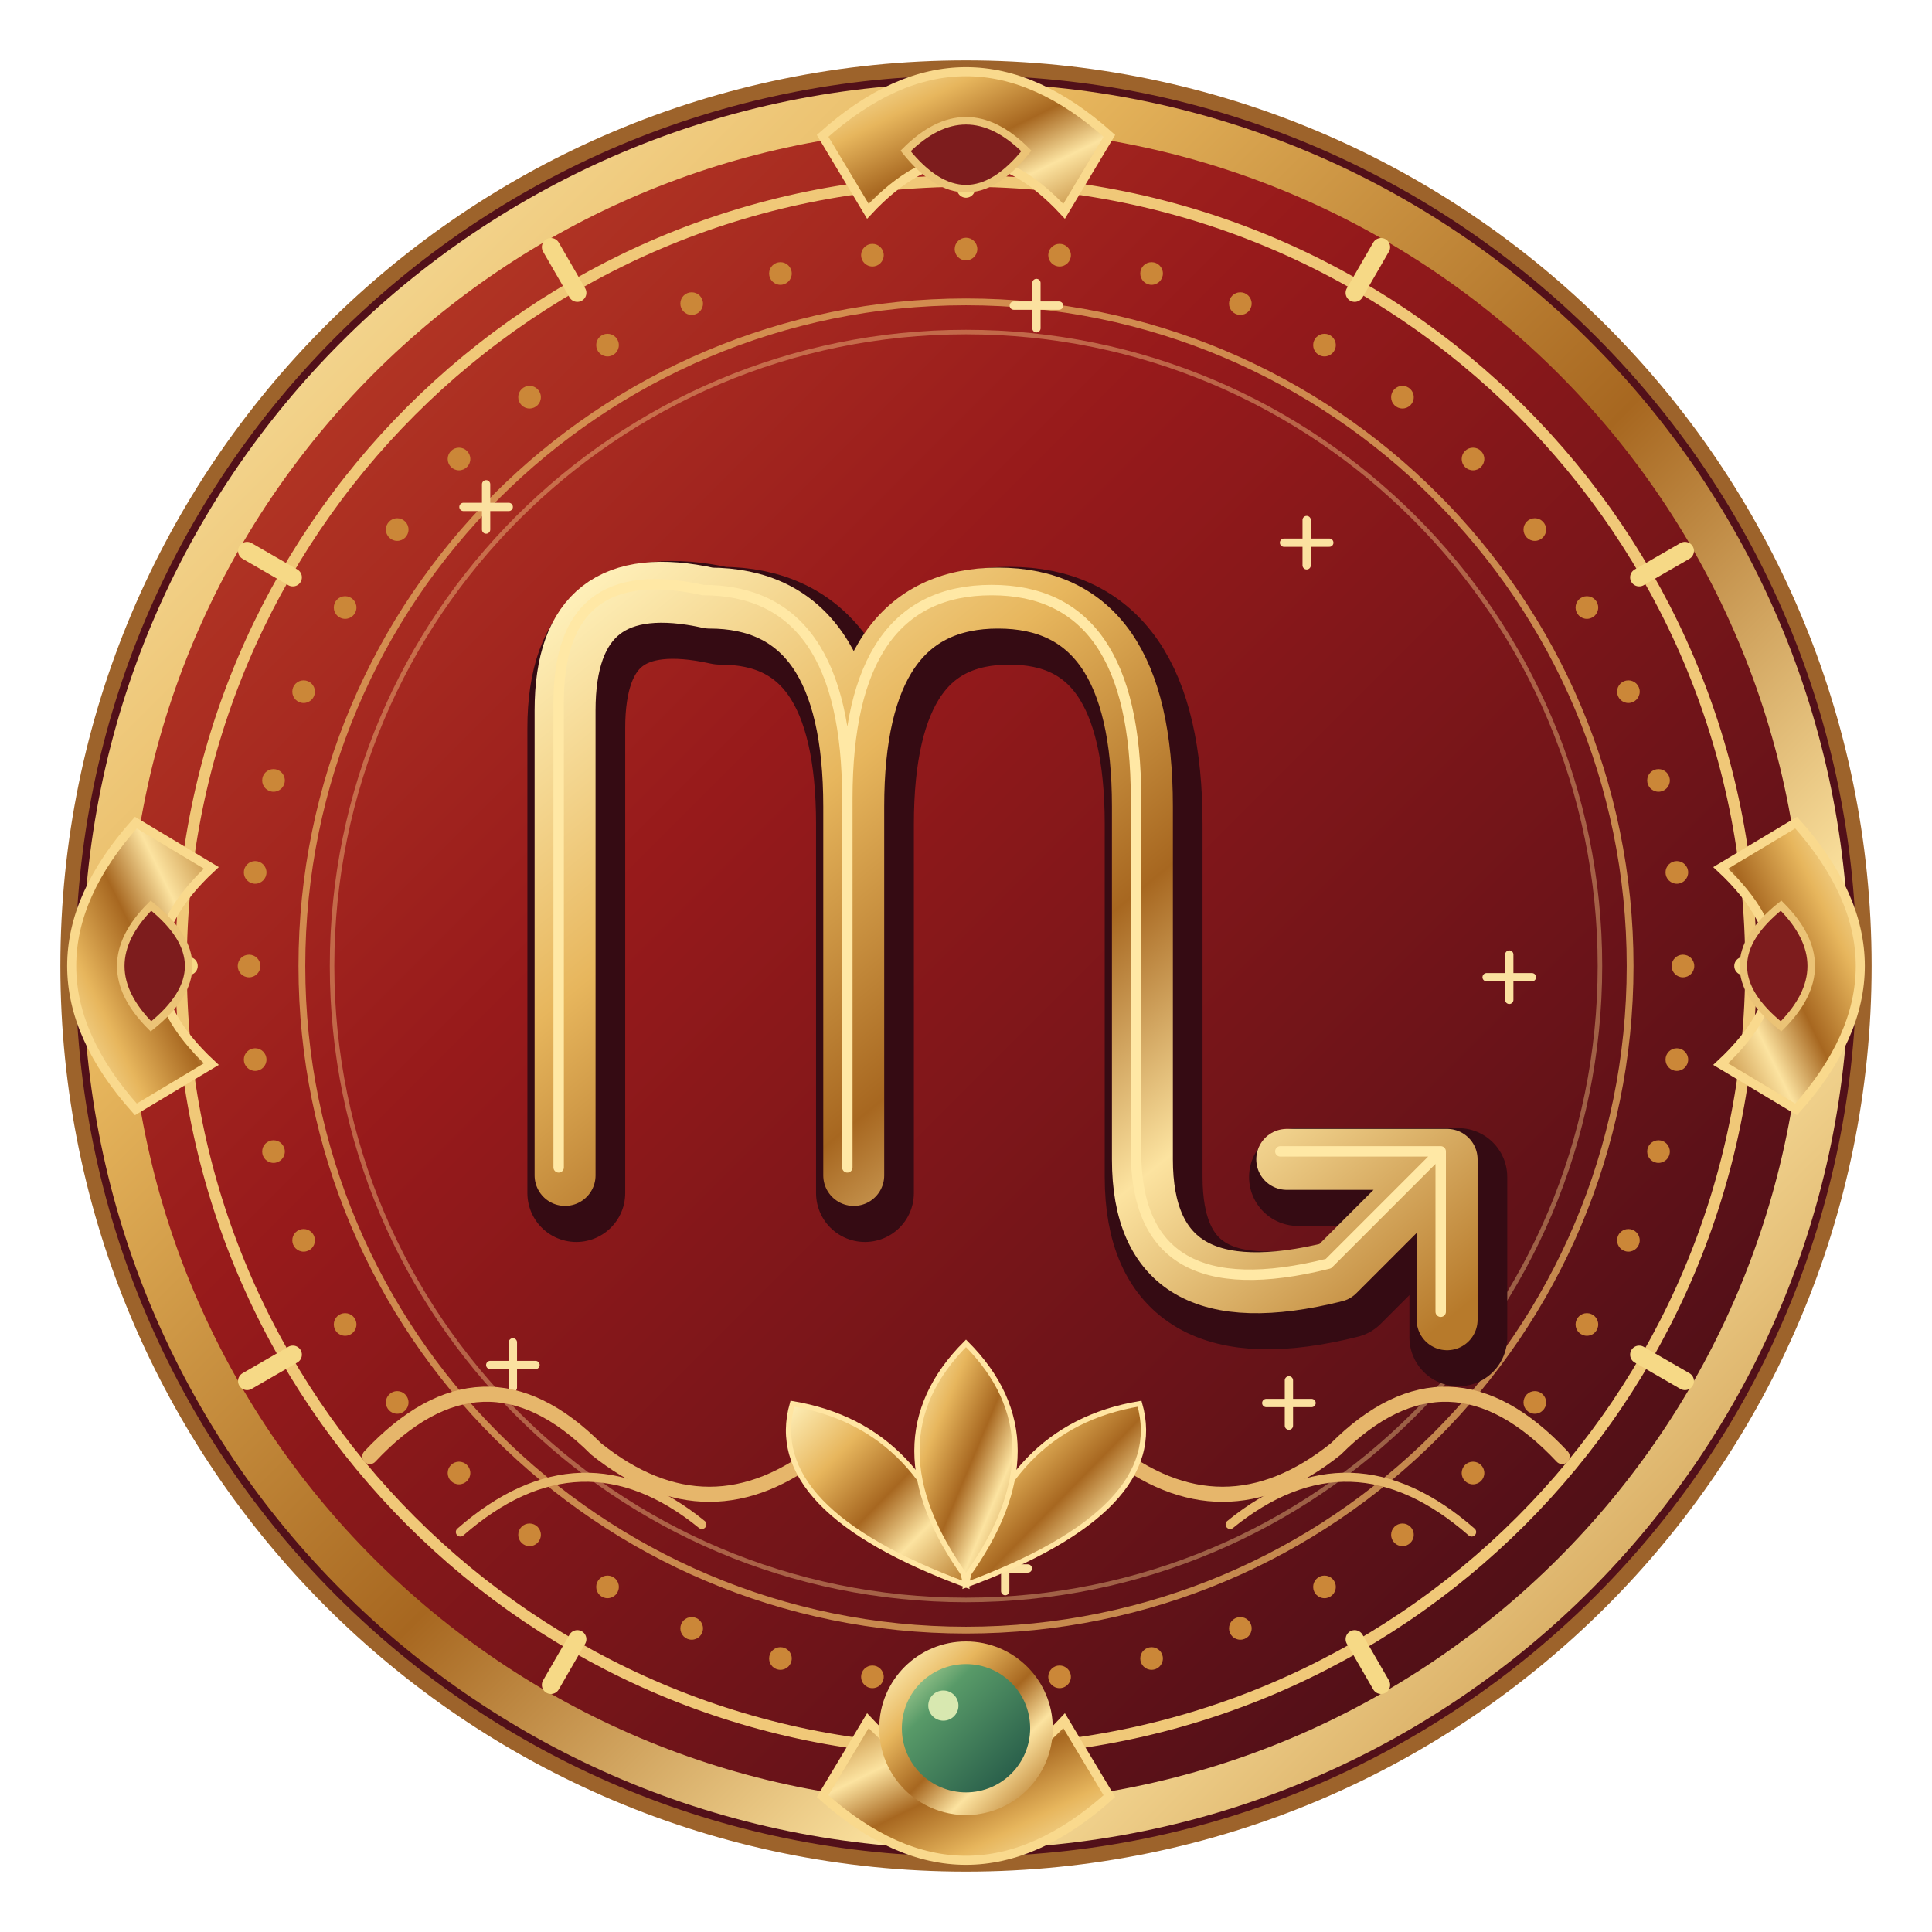
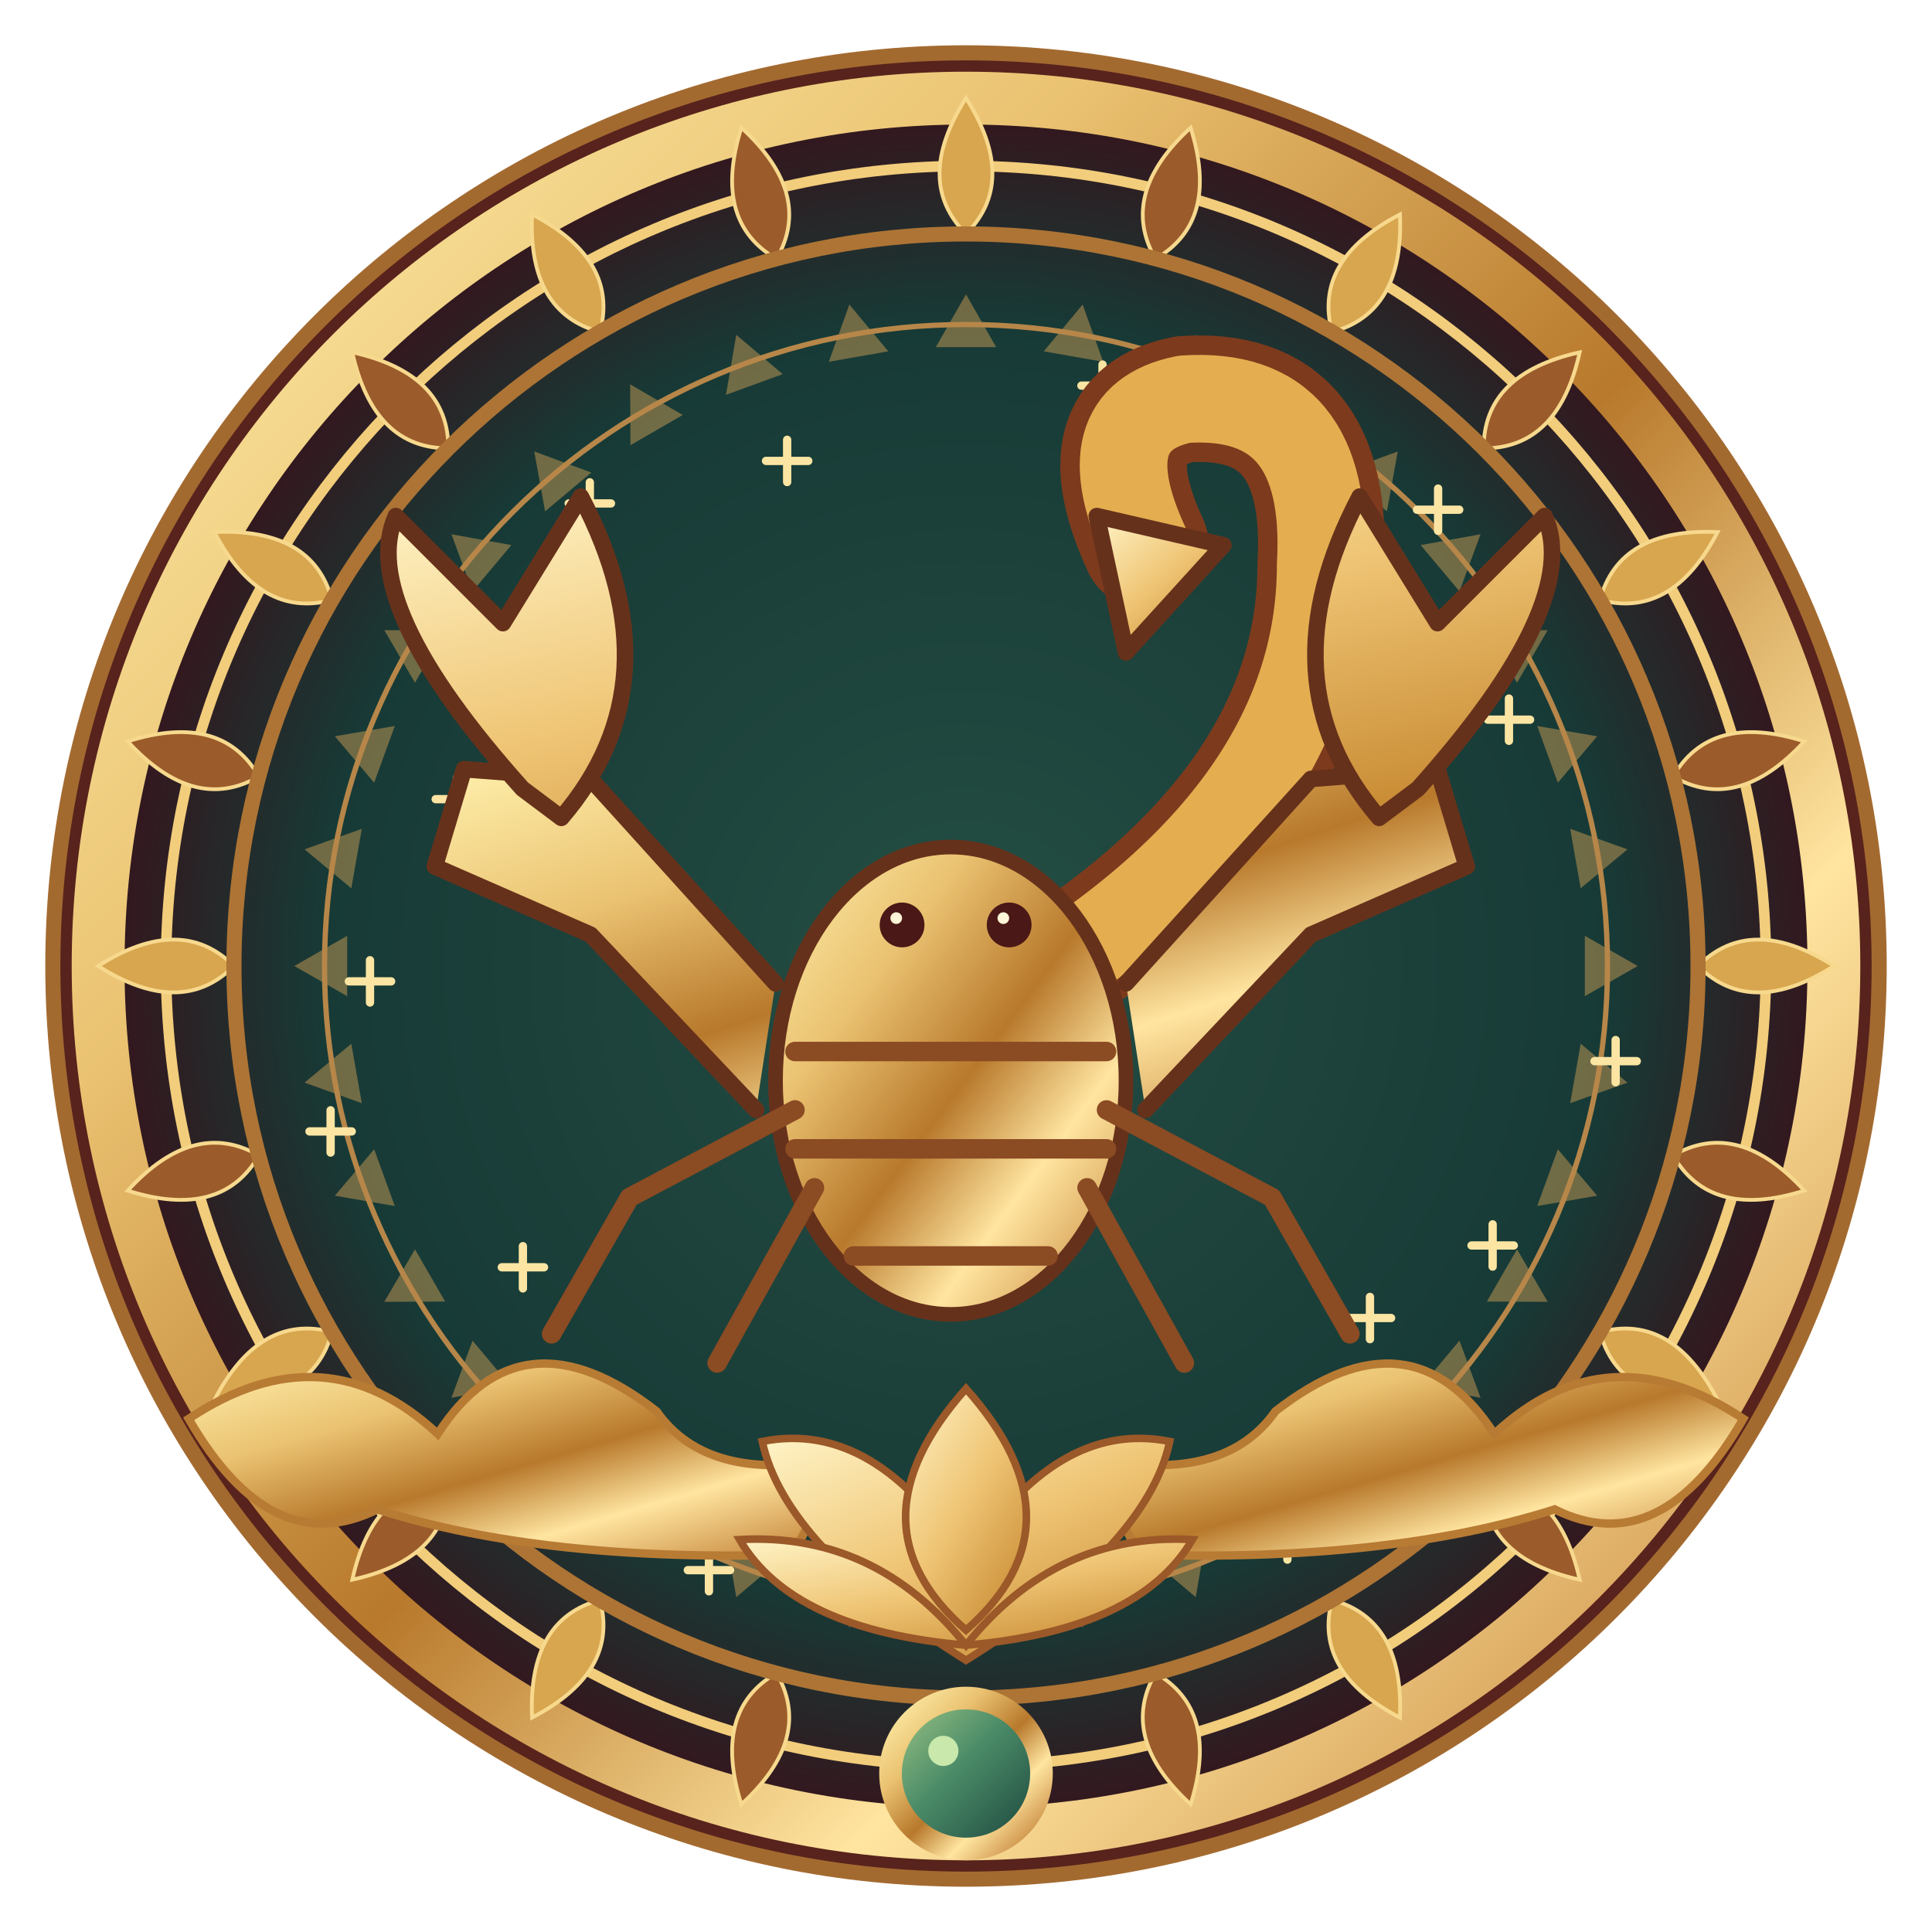
- <svg xmlns="http://www.w3.org/2000/svg" width="256" height="256" viewBox="0 0 256 256">
+ <svg xmlns="http://www.w3.org/2000/svg" viewBox="0 0 256 256" width="256" height="256">
  <defs>
-     <linearGradient id="red" x1="0" y1="0" x2="1" y2="1">
-       <stop offset="0" stop-color="#C3472A" />
-       <stop offset=".38" stop-color="#971A1B" />
-       <stop offset="1" stop-color="#390C16" />
+     <linearGradient id="gold" x1="0" y1="0" x2="1" y2="1">
+       <stop offset="0" stop-color="#FFF0AC" />
+       <stop offset=".28" stop-color="#EAC271" />
+       <stop offset=".52" stop-color="#B8792C" />
+       <stop offset=".72" stop-color="#FFE5A0" />
+       <stop offset="1" stop-color="#BD772C" />
    </linearGradient>
-     <linearGradient id="gold" x1="0" y1="0" x2="1" y2="1">
-       <stop offset="0" stop-color="#FFF1BB" />
-       <stop offset=".28" stop-color="#E7B65D" />
-       <stop offset=".53" stop-color="#A76720" />
-       <stop offset=".73" stop-color="#FCE3A0" />
-       <stop offset="1" stop-color="#B77A2B" />
+     <linearGradient id="light" x1="0" y1="0" x2=".8" y2="1">
+       <stop offset="0" stop-color="#FFF4C7" />
+       <stop offset=".52" stop-color="#EFC575" />
+       <stop offset="1" stop-color="#CA8D36" />
+     </linearGradient>
+     <linearGradient id="dark" x1="0" y1="0" x2="1" y2="1">
+       <stop offset="0" stop-color="#D3A04B" />
+       <stop offset=".58" stop-color="#9B5726" />
+       <stop offset="1" stop-color="#67301D" />
    </linearGradient>
    <linearGradient id="jade" x1="0" y1="0" x2="1" y2="1">
-       <stop offset="0" stop-color="#D9F0AE" />
-       <stop offset=".32" stop-color="#589A68" />
-       <stop offset="1" stop-color="#17483F" />
+       <stop offset="0" stop-color="#A4C987" />
+       <stop offset=".45" stop-color="#4B8C68" />
+       <stop offset="1" stop-color="#173F39" />
    </linearGradient>
+     <radialGradient id="lacquer">
+       <stop offset="0" stop-color="#244E43" />
+       <stop offset=".74" stop-color="#173A36" />
+       <stop offset="1" stop-color="#37131B" />
+     </radialGradient>
  </defs>
-   <circle cx="128" cy="128" r="119" fill="#521019" stroke="#9D632B" stroke-width="2" />
-   <circle cx="128" cy="128" r="114" fill="url(#red)" stroke="url(#gold)" stroke-width="6" />
-   <circle cx="128" cy="128" r="104" fill="none" stroke="#F0C878" stroke-width="1.5" />
-   <path d="M231.00 128.00 L238.00 128.00" stroke="#F6D986" stroke-width="2.4" stroke-linecap="round" />
-   <path d="M217.20 179.50 L223.26 183.00" stroke="#F6D986" stroke-width="2.4" stroke-linecap="round" />
-   <path d="M179.50 217.20 L183.00 223.26" stroke="#F6D986" stroke-width="2.4" stroke-linecap="round" />
-   <path d="M128.00 231.00 L128.00 238.00" stroke="#F6D986" stroke-width="2.4" stroke-linecap="round" />
-   <path d="M76.50 217.20 L73.00 223.26" stroke="#F6D986" stroke-width="2.4" stroke-linecap="round" />
-   <path d="M38.80 179.50 L32.74 183.00" stroke="#F6D986" stroke-width="2.4" stroke-linecap="round" />
-   <path d="M25.00 128.00 L18.00 128.00" stroke="#F6D986" stroke-width="2.4" stroke-linecap="round" />
-   <path d="M38.80 76.50 L32.74 73.00" stroke="#F6D986" stroke-width="2.4" stroke-linecap="round" />
-   <path d="M76.50 38.80 L73.00 32.74" stroke="#F6D986" stroke-width="2.4" stroke-linecap="round" />
-   <path d="M128.00 25.00 L128.00 18.00" stroke="#F6D986" stroke-width="2.4" stroke-linecap="round" />
-   <path d="M179.50 38.80 L183.00 32.74" stroke="#F6D986" stroke-width="2.4" stroke-linecap="round" />
-   <path d="M217.20 76.50 L223.26 73.00" stroke="#F6D986" stroke-width="2.4" stroke-linecap="round" />
-   <circle cx="223.00" cy="128.00" r="1.5" fill="#CB8738" />
-   <circle cx="222.19" cy="140.40" r="1.5" fill="#CB8738" />
-   <circle cx="219.76" cy="152.59" r="1.5" fill="#CB8738" />
-   <circle cx="215.77" cy="164.35" r="1.5" fill="#CB8738" />
-   <circle cx="210.27" cy="175.50" r="1.5" fill="#CB8738" />
-   <circle cx="203.37" cy="185.83" r="1.5" fill="#CB8738" />
-   <circle cx="195.18" cy="195.18" r="1.5" fill="#CB8738" />
-   <circle cx="185.83" cy="203.37" r="1.5" fill="#CB8738" />
-   <circle cx="175.50" cy="210.27" r="1.5" fill="#CB8738" />
-   <circle cx="164.35" cy="215.77" r="1.5" fill="#CB8738" />
-   <circle cx="152.59" cy="219.76" r="1.5" fill="#CB8738" />
-   <circle cx="140.40" cy="222.19" r="1.5" fill="#CB8738" />
-   <circle cx="128.00" cy="223.00" r="1.5" fill="#CB8738" />
-   <circle cx="115.60" cy="222.19" r="1.5" fill="#CB8738" />
-   <circle cx="103.41" cy="219.76" r="1.5" fill="#CB8738" />
-   <circle cx="91.65" cy="215.77" r="1.5" fill="#CB8738" />
-   <circle cx="80.50" cy="210.27" r="1.5" fill="#CB8738" />
-   <circle cx="70.17" cy="203.37" r="1.5" fill="#CB8738" />
-   <circle cx="60.82" cy="195.18" r="1.5" fill="#CB8738" />
-   <circle cx="52.63" cy="185.83" r="1.5" fill="#CB8738" />
-   <circle cx="45.73" cy="175.50" r="1.5" fill="#CB8738" />
-   <circle cx="40.23" cy="164.35" r="1.5" fill="#CB8738" />
-   <circle cx="36.24" cy="152.59" r="1.5" fill="#CB8738" />
-   <circle cx="33.81" cy="140.40" r="1.5" fill="#CB8738" />
-   <circle cx="33.00" cy="128.00" r="1.5" fill="#CB8738" />
-   <circle cx="33.81" cy="115.60" r="1.5" fill="#CB8738" />
-   <circle cx="36.24" cy="103.41" r="1.5" fill="#CB8738" />
-   <circle cx="40.23" cy="91.65" r="1.5" fill="#CB8738" />
-   <circle cx="45.73" cy="80.50" r="1.5" fill="#CB8738" />
-   <circle cx="52.63" cy="70.17" r="1.5" fill="#CB8738" />
-   <circle cx="60.82" cy="60.82" r="1.5" fill="#CB8738" />
-   <circle cx="70.17" cy="52.63" r="1.5" fill="#CB8738" />
-   <circle cx="80.50" cy="45.73" r="1.5" fill="#CB8738" />
-   <circle cx="91.65" cy="40.23" r="1.5" fill="#CB8738" />
-   <circle cx="103.41" cy="36.24" r="1.5" fill="#CB8738" />
-   <circle cx="115.60" cy="33.81" r="1.5" fill="#CB8738" />
-   <circle cx="128.00" cy="33.00" r="1.5" fill="#CB8738" />
-   <circle cx="140.40" cy="33.81" r="1.5" fill="#CB8738" />
-   <circle cx="152.59" cy="36.24" r="1.5" fill="#CB8738" />
-   <circle cx="164.35" cy="40.23" r="1.5" fill="#CB8738" />
-   <circle cx="175.50" cy="45.73" r="1.5" fill="#CB8738" />
-   <circle cx="185.83" cy="52.63" r="1.5" fill="#CB8738" />
-   <circle cx="195.18" cy="60.82" r="1.5" fill="#CB8738" />
-   <circle cx="203.37" cy="70.17" r="1.5" fill="#CB8738" />
-   <circle cx="210.27" cy="80.50" r="1.5" fill="#CB8738" />
-   <circle cx="215.77" cy="91.65" r="1.5" fill="#CB8738" />
-   <circle cx="219.76" cy="103.41" r="1.5" fill="#CB8738" />
-   <circle cx="222.19" cy="115.60" r="1.5" fill="#CB8738" />
-   <g transform="rotate(0 128 128)">
-     <path d="M109 18 Q128 1 147 18 L141 28 Q128 14 115 28 Z" fill="url(#gold)" stroke="#F9D98D" stroke-width="1.2" />
-     <path d="M120 20 Q128 12 136 20 Q128 30 120 20Z" fill="#7D1C1D" stroke="#EBC376" stroke-width="1" />
+   <circle cx="128" cy="128" r="121" fill="#58231C" stroke="#A36A30" stroke-width="2" />
+   <circle cx="128" cy="128" r="115" fill="url(#lacquer)" stroke="url(#gold)" stroke-width="7" />
+   <circle cx="128" cy="128" r="106" fill="none" stroke="#F2CD7B" stroke-width="1.4" />
+   <path transform="rotate(0 128 128)" d="M128 13Q121 24 128 31Q135 24 128 13Z" fill="#D8A64E" stroke="#F7D98E" stroke-width=".5" />
+   <path transform="rotate(15 128 128)" d="M128 13Q121 24 128 31Q135 24 128 13Z" fill="#9B5B2A" stroke="#F7D98E" stroke-width=".5" />
+   <path transform="rotate(30 128 128)" d="M128 13Q121 24 128 31Q135 24 128 13Z" fill="#D8A64E" stroke="#F7D98E" stroke-width=".5" />
+   <path transform="rotate(45 128 128)" d="M128 13Q121 24 128 31Q135 24 128 13Z" fill="#9B5B2A" stroke="#F7D98E" stroke-width=".5" />
+   <path transform="rotate(60 128 128)" d="M128 13Q121 24 128 31Q135 24 128 13Z" fill="#D8A64E" stroke="#F7D98E" stroke-width=".5" />
+   <path transform="rotate(75 128 128)" d="M128 13Q121 24 128 31Q135 24 128 13Z" fill="#9B5B2A" stroke="#F7D98E" stroke-width=".5" />
+   <path transform="rotate(90 128 128)" d="M128 13Q121 24 128 31Q135 24 128 13Z" fill="#D8A64E" stroke="#F7D98E" stroke-width=".5" />
+   <path transform="rotate(105 128 128)" d="M128 13Q121 24 128 31Q135 24 128 13Z" fill="#9B5B2A" stroke="#F7D98E" stroke-width=".5" />
+   <path transform="rotate(120 128 128)" d="M128 13Q121 24 128 31Q135 24 128 13Z" fill="#D8A64E" stroke="#F7D98E" stroke-width=".5" />
+   <path transform="rotate(135 128 128)" d="M128 13Q121 24 128 31Q135 24 128 13Z" fill="#9B5B2A" stroke="#F7D98E" stroke-width=".5" />
+   <path transform="rotate(150 128 128)" d="M128 13Q121 24 128 31Q135 24 128 13Z" fill="#D8A64E" stroke="#F7D98E" stroke-width=".5" />
+   <path transform="rotate(165 128 128)" d="M128 13Q121 24 128 31Q135 24 128 13Z" fill="#9B5B2A" stroke="#F7D98E" stroke-width=".5" />
+   <path transform="rotate(180 128 128)" d="M128 13Q121 24 128 31Q135 24 128 13Z" fill="#D8A64E" stroke="#F7D98E" stroke-width=".5" />
+   <path transform="rotate(195 128 128)" d="M128 13Q121 24 128 31Q135 24 128 13Z" fill="#9B5B2A" stroke="#F7D98E" stroke-width=".5" />
+   <path transform="rotate(210 128 128)" d="M128 13Q121 24 128 31Q135 24 128 13Z" fill="#D8A64E" stroke="#F7D98E" stroke-width=".5" />
+   <path transform="rotate(225 128 128)" d="M128 13Q121 24 128 31Q135 24 128 13Z" fill="#9B5B2A" stroke="#F7D98E" stroke-width=".5" />
+   <path transform="rotate(240 128 128)" d="M128 13Q121 24 128 31Q135 24 128 13Z" fill="#D8A64E" stroke="#F7D98E" stroke-width=".5" />
+   <path transform="rotate(255 128 128)" d="M128 13Q121 24 128 31Q135 24 128 13Z" fill="#9B5B2A" stroke="#F7D98E" stroke-width=".5" />
+   <path transform="rotate(270 128 128)" d="M128 13Q121 24 128 31Q135 24 128 13Z" fill="#D8A64E" stroke="#F7D98E" stroke-width=".5" />
+   <path transform="rotate(285 128 128)" d="M128 13Q121 24 128 31Q135 24 128 13Z" fill="#9B5B2A" stroke="#F7D98E" stroke-width=".5" />
+   <path transform="rotate(300 128 128)" d="M128 13Q121 24 128 31Q135 24 128 13Z" fill="#D8A64E" stroke="#F7D98E" stroke-width=".5" />
+   <path transform="rotate(315 128 128)" d="M128 13Q121 24 128 31Q135 24 128 13Z" fill="#9B5B2A" stroke="#F7D98E" stroke-width=".5" />
+   <path transform="rotate(330 128 128)" d="M128 13Q121 24 128 31Q135 24 128 13Z" fill="#D8A64E" stroke="#F7D98E" stroke-width=".5" />
+   <path transform="rotate(345 128 128)" d="M128 13Q121 24 128 31Q135 24 128 13Z" fill="#9B5B2A" stroke="#F7D98E" stroke-width=".5" />
+   <circle cx="128" cy="128" r="97" fill="none" stroke="#AD7435" stroke-width="2" />
+   <path transform="rotate(0 128 128)" d="M128 39l-4 7h8Z" fill="#D1A055" opacity=".48" />
+   <path transform="rotate(10 128 128)" d="M128 39l-4 7h8Z" fill="#D1A055" opacity=".48" />
+   <path transform="rotate(20 128 128)" d="M128 39l-4 7h8Z" fill="#D1A055" opacity=".48" />
+   <path transform="rotate(30 128 128)" d="M128 39l-4 7h8Z" fill="#D1A055" opacity=".48" />
+   <path transform="rotate(40 128 128)" d="M128 39l-4 7h8Z" fill="#D1A055" opacity=".48" />
+   <path transform="rotate(50 128 128)" d="M128 39l-4 7h8Z" fill="#D1A055" opacity=".48" />
+   <path transform="rotate(60 128 128)" d="M128 39l-4 7h8Z" fill="#D1A055" opacity=".48" />
+   <path transform="rotate(70 128 128)" d="M128 39l-4 7h8Z" fill="#D1A055" opacity=".48" />
+   <path transform="rotate(80 128 128)" d="M128 39l-4 7h8Z" fill="#D1A055" opacity=".48" />
+   <path transform="rotate(90 128 128)" d="M128 39l-4 7h8Z" fill="#D1A055" opacity=".48" />
+   <path transform="rotate(100 128 128)" d="M128 39l-4 7h8Z" fill="#D1A055" opacity=".48" />
+   <path transform="rotate(110 128 128)" d="M128 39l-4 7h8Z" fill="#D1A055" opacity=".48" />
+   <path transform="rotate(120 128 128)" d="M128 39l-4 7h8Z" fill="#D1A055" opacity=".48" />
+   <path transform="rotate(130 128 128)" d="M128 39l-4 7h8Z" fill="#D1A055" opacity=".48" />
+   <path transform="rotate(140 128 128)" d="M128 39l-4 7h8Z" fill="#D1A055" opacity=".48" />
+   <path transform="rotate(150 128 128)" d="M128 39l-4 7h8Z" fill="#D1A055" opacity=".48" />
+   <path transform="rotate(160 128 128)" d="M128 39l-4 7h8Z" fill="#D1A055" opacity=".48" />
+   <path transform="rotate(170 128 128)" d="M128 39l-4 7h8Z" fill="#D1A055" opacity=".48" />
+   <path transform="rotate(180 128 128)" d="M128 39l-4 7h8Z" fill="#D1A055" opacity=".48" />
+   <path transform="rotate(190 128 128)" d="M128 39l-4 7h8Z" fill="#D1A055" opacity=".48" />
+   <path transform="rotate(200 128 128)" d="M128 39l-4 7h8Z" fill="#D1A055" opacity=".48" />
+   <path transform="rotate(210 128 128)" d="M128 39l-4 7h8Z" fill="#D1A055" opacity=".48" />
+   <path transform="rotate(220 128 128)" d="M128 39l-4 7h8Z" fill="#D1A055" opacity=".48" />
+   <path transform="rotate(230 128 128)" d="M128 39l-4 7h8Z" fill="#D1A055" opacity=".48" />
+   <path transform="rotate(240 128 128)" d="M128 39l-4 7h8Z" fill="#D1A055" opacity=".48" />
+   <path transform="rotate(250 128 128)" d="M128 39l-4 7h8Z" fill="#D1A055" opacity=".48" />
+   <path transform="rotate(260 128 128)" d="M128 39l-4 7h8Z" fill="#D1A055" opacity=".48" />
+   <path transform="rotate(270 128 128)" d="M128 39l-4 7h8Z" fill="#D1A055" opacity=".48" />
+   <path transform="rotate(280 128 128)" d="M128 39l-4 7h8Z" fill="#D1A055" opacity=".48" />
+   <path transform="rotate(290 128 128)" d="M128 39l-4 7h8Z" fill="#D1A055" opacity=".48" />
+   <path transform="rotate(300 128 128)" d="M128 39l-4 7h8Z" fill="#D1A055" opacity=".48" />
+   <path transform="rotate(310 128 128)" d="M128 39l-4 7h8Z" fill="#D1A055" opacity=".48" />
+   <path transform="rotate(320 128 128)" d="M128 39l-4 7h8Z" fill="#D1A055" opacity=".48" />
+   <path transform="rotate(330 128 128)" d="M128 39l-4 7h8Z" fill="#D1A055" opacity=".48" />
+   <path transform="rotate(340 128 128)" d="M128 39l-4 7h8Z" fill="#D1A055" opacity=".48" />
+   <path transform="rotate(350 128 128)" d="M128 39l-4 7h8Z" fill="#D1A055" opacity=".48" />
+   <circle cx="128" cy="128" r="85" fill="none" stroke="#B78649" stroke-width=".7" />
+   <path d="M178.727 174.646h5.6M181.527 171.846v5.6" stroke="#FCE5A3" stroke-width="1.1" stroke-linecap="round" />
+   <path d="M46.226 130.036h5.6M49.026 127.236v5.6" stroke="#FCE5A3" stroke-width="1.1" stroke-linecap="round" />
+   <path d="M187.757 67.538h5.6M190.557 64.738v5.6" stroke="#FCE5A3" stroke-width="1.1" stroke-linecap="round" />
+   <path d="M120.954 198.873h5.6M123.754 196.073v5.6" stroke="#FCE5A3" stroke-width="1.1" stroke-linecap="round" />
+   <path d="M75.356 66.709h5.6M78.156 63.909v5.6" stroke="#FCE5A3" stroke-width="1.1" stroke-linecap="round" />
+   <path d="M211.281 140.609h5.6M214.081 137.809v5.6" stroke="#FCE5A3" stroke-width="1.1" stroke-linecap="round" />
+   <path d="M66.487 167.922h5.6M69.287 165.122v5.6" stroke="#FCE5A3" stroke-width="1.1" stroke-linecap="round" />
+   <path d="M143.291 51.099h5.6M146.091 48.299v5.6" stroke="#FCE5A3" stroke-width="1.1" stroke-linecap="round" />
+   <path d="M167.788 203.863h5.6M170.588 201.063v5.6" stroke="#FCE5A3" stroke-width="1.1" stroke-linecap="round" />
+   <path d="M57.73 105.891h5.6M60.53 103.091v5.6" stroke="#FCE5A3" stroke-width="1.1" stroke-linecap="round" />
+   <path d="M197.142 95.36h5.6M199.942 92.56v5.6" stroke="#FCE5A3" stroke-width="1.1" stroke-linecap="round" />
+   <path d="M91.138 208.055h5.6M93.938 205.255v5.6" stroke="#FCE5A3" stroke-width="1.1" stroke-linecap="round" />
+   <path d="M101.501 61.072h5.6M104.301 58.272v5.6" stroke="#FCE5A3" stroke-width="1.1" stroke-linecap="round" />
+   <path d="M194.983 165.032h5.6M197.783 162.232v5.6" stroke="#FCE5A3" stroke-width="1.1" stroke-linecap="round" />
+   <path d="M41.007 149.92h5.6M43.807 147.12v5.6" stroke="#FCE5A3" stroke-width="1.1" stroke-linecap="round" />
+   <g transform="translate(46 40) scale(1.29)">
+     <path d="M67 72 Q100 53 100 27 Q101 9 86 10 Q76 12 82 25" fill="none" stroke="#7D3A1D" stroke-width="13" stroke-linecap="round" stroke-linejoin="round" />
+     <path d="M67 72 Q100 53 100 27 Q101 9 86 10 Q76 12 82 25" fill="none" stroke="#E4AE50" stroke-width="9" stroke-linecap="round" stroke-linejoin="round" />
+     <path d="M77 22L90 25 80 36Z" fill="url(#light)" stroke="#66311B" stroke-width="1.7" stroke-linecap="round" stroke-linejoin="round" />
+     <ellipse cx="62" cy="80" rx="18" ry="24" fill="url(#gold)" stroke="#66311B" stroke-width="1.5" />
+     <path d="M44 70L25 49 12 48 9 58 25 65 42 83 M80 70L99 49 112 48 115 58 99 65 82 83" fill="url(#gold)" stroke="#66311B" stroke-width="1.7" stroke-linecap="round" stroke-linejoin="round" />
+     <path d="M18 50Q1 31 5 22 L16 33 24 20 Q34 39 22 53Z M110 50Q127 31 123 22 L112 33 104 20 Q94 39 106 53Z" fill="url(#light)" stroke="#66311B" stroke-width="1.7" stroke-linecap="round" stroke-linejoin="round" />
+     <path d="M46 83l-17 9 -8 14 M48 91l-10 18 M78 83l17 9 8 14 M76 91l10 18 M46 77h32 M46 87h32 M52 98h20" fill="none" stroke="#8B4B23" stroke-width="2" stroke-linecap="round" stroke-linejoin="round" />
+     <circle cx="57" cy="64" r="2.3" fill="#4A1816" stroke="none" />
+     <circle cx="56.4" cy="63.3" r="0.6" fill="#FFF5D8" stroke="none" />
+     <circle cx="68" cy="64" r="2.3" fill="#4A1816" stroke="none" />
+     <circle cx="67.4" cy="63.3" r="0.6" fill="#FFF5D8" stroke="none" />
  </g>
-   <g transform="rotate(90 128 128)">
-     <path d="M109 18 Q128 1 147 18 L141 28 Q128 14 115 28 Z" fill="url(#gold)" stroke="#F9D98D" stroke-width="1.2" />
-     <path d="M120 20 Q128 12 136 20 Q128 30 120 20Z" fill="#7D1C1D" stroke="#EBC376" stroke-width="1" />
+   <g fill="url(#gold)" stroke="#B87B34" stroke-width="1.1">
+     <path d="M25 188Q43 176 58 190Q69 173 87 187Q94 197 112 193L105 206Q72 207 50 200Q36 207 25 188Z" />
+     <path d="M231 188Q213 176 198 190Q187 173 169 187Q162 197 144 193L151 206Q184 207 206 200Q220 207 231 188Z" />
  </g>
-   <g transform="rotate(180 128 128)">
-     <path d="M109 18 Q128 1 147 18 L141 28 Q128 14 115 28 Z" fill="url(#gold)" stroke="#F9D98D" stroke-width="1.2" />
-     <path d="M120 20 Q128 12 136 20 Q128 30 120 20Z" fill="#7D1C1D" stroke="#EBC376" stroke-width="1" />
+   <g fill="url(#light)" stroke="#9B5828" stroke-width="1">
+     <path d="M128 220Q104 205 101 191Q116 188 128 207Q140 188 155 191Q152 205 128 220Z" />
+     <path d="M128 216Q112 202 128 184Q144 202 128 216Z" />
+     <path d="M128 218Q105 216 98 204Q116 203 128 218Q140 203 158 204Q151 216 128 218Z" />
  </g>
-   <g transform="rotate(270 128 128)">
-     <path d="M109 18 Q128 1 147 18 L141 28 Q128 14 115 28 Z" fill="url(#gold)" stroke="#F9D98D" stroke-width="1.2" />
-     <path d="M120 20 Q128 12 136 20 Q128 30 120 20Z" fill="#7D1C1D" stroke="#EBC376" stroke-width="1" />
-   </g>
-   <circle cx="128" cy="128" r="88" fill="none" stroke="#DFA65B" stroke-width=".9" opacity=".8" />
-   <circle cx="128" cy="128" r="84" fill="none" stroke="#F9D58C" stroke-width=".6" opacity=".4" />
-   <path d="M170.139 71.907h6 M173.139 68.907v6" stroke="#FBE1A0" stroke-width="1.1" stroke-linecap="round" />
-   <path d="M130.195 207.831h6 M133.195 204.831v6" stroke="#FBE1A0" stroke-width="1.1" stroke-linecap="round" />
-   <path d="M61.41 67.17h6 M64.41 64.17v6" stroke="#FBE1A0" stroke-width="1.1" stroke-linecap="round" />
-   <path d="M196.985 129.485h6 M199.985 126.485v6" stroke="#FBE1A0" stroke-width="1.1" stroke-linecap="round" />
-   <path d="M64.959 180.869h6 M67.959 177.869v6" stroke="#FBE1A0" stroke-width="1.1" stroke-linecap="round" />
-   <path d="M134.332 40.496h6 M137.332 37.496v6" stroke="#FBE1A0" stroke-width="1.1" stroke-linecap="round" />
-   <path d="M167.787 185.907h6 M170.787 182.907v6" stroke="#FBE1A0" stroke-width="1.1" stroke-linecap="round" />
-   <g transform="translate(60 58) scale(2.125)" fill="none" stroke-linecap="round" stroke-linejoin="round">
-     <path d="M7 46 V17 Q7 8 16 10 Q25 10 25 23 V46 M25 23 Q25 10 34 10 Q43 10 43 23 V45 Q43 55 55 52 L62 45 M52 45 H62 V55" stroke="#350B13" stroke-width="6.1" transform="translate(0.7 1.1)" />
-     <path d="M7 46 V17 Q7 8 16 10 Q25 10 25 23 V46 M25 23 Q25 10 34 10 Q43 10 43 23 V45 Q43 55 55 52 L62 45 M52 45 H62 V55" stroke="url(#gold)" stroke-width="3.8" />
-     <path d="M7 46 V17 Q7 8 16 10 Q25 10 25 23 V46 M25 23 Q25 10 34 10 Q43 10 43 23 V45 Q43 55 55 52 L62 45 M52 45 H62 V55" stroke="#FFE8A5" stroke-width=".65" transform="translate(-0.4 -0.5)" />
-   </g>
-   <g fill="none" stroke="#E6B66B" stroke-linecap="round" stroke-linejoin="round">
-     <path d="M49 193 Q64 177 79 192 Q94 204 109 192 M147 192 Q162 204 177 192 Q192 177 207 193" stroke-width="2" />
-     <path d="M61 203 Q77 189 93 202 M163 202 Q179 189 195 203" stroke-width="1.2" />
-   </g>
-   <g fill="url(#gold)" stroke="#FFE5A2" stroke-width=".7">
-     <path d="M128 210 Q101 200 105 186 Q123 189 128 210Z" />
-     <path d="M128 210 Q155 200 151 186 Q133 189 128 210Z" />
-     <path d="M128 209 Q115 191 128 178 Q141 191 128 209Z" />
-   </g>
-   <circle cx="128" cy="229" r="10" fill="url(#jade)" stroke="url(#gold)" stroke-width="3" />
-   <circle cx="125" cy="226" r="2" fill="#D8E8B0" />
+   <circle cx="128" cy="235" r="10" fill="url(#jade)" stroke="url(#gold)" stroke-width="3" />
+   <circle cx="125" cy="232" r="2" fill="#C8E8AC" />
</svg>
